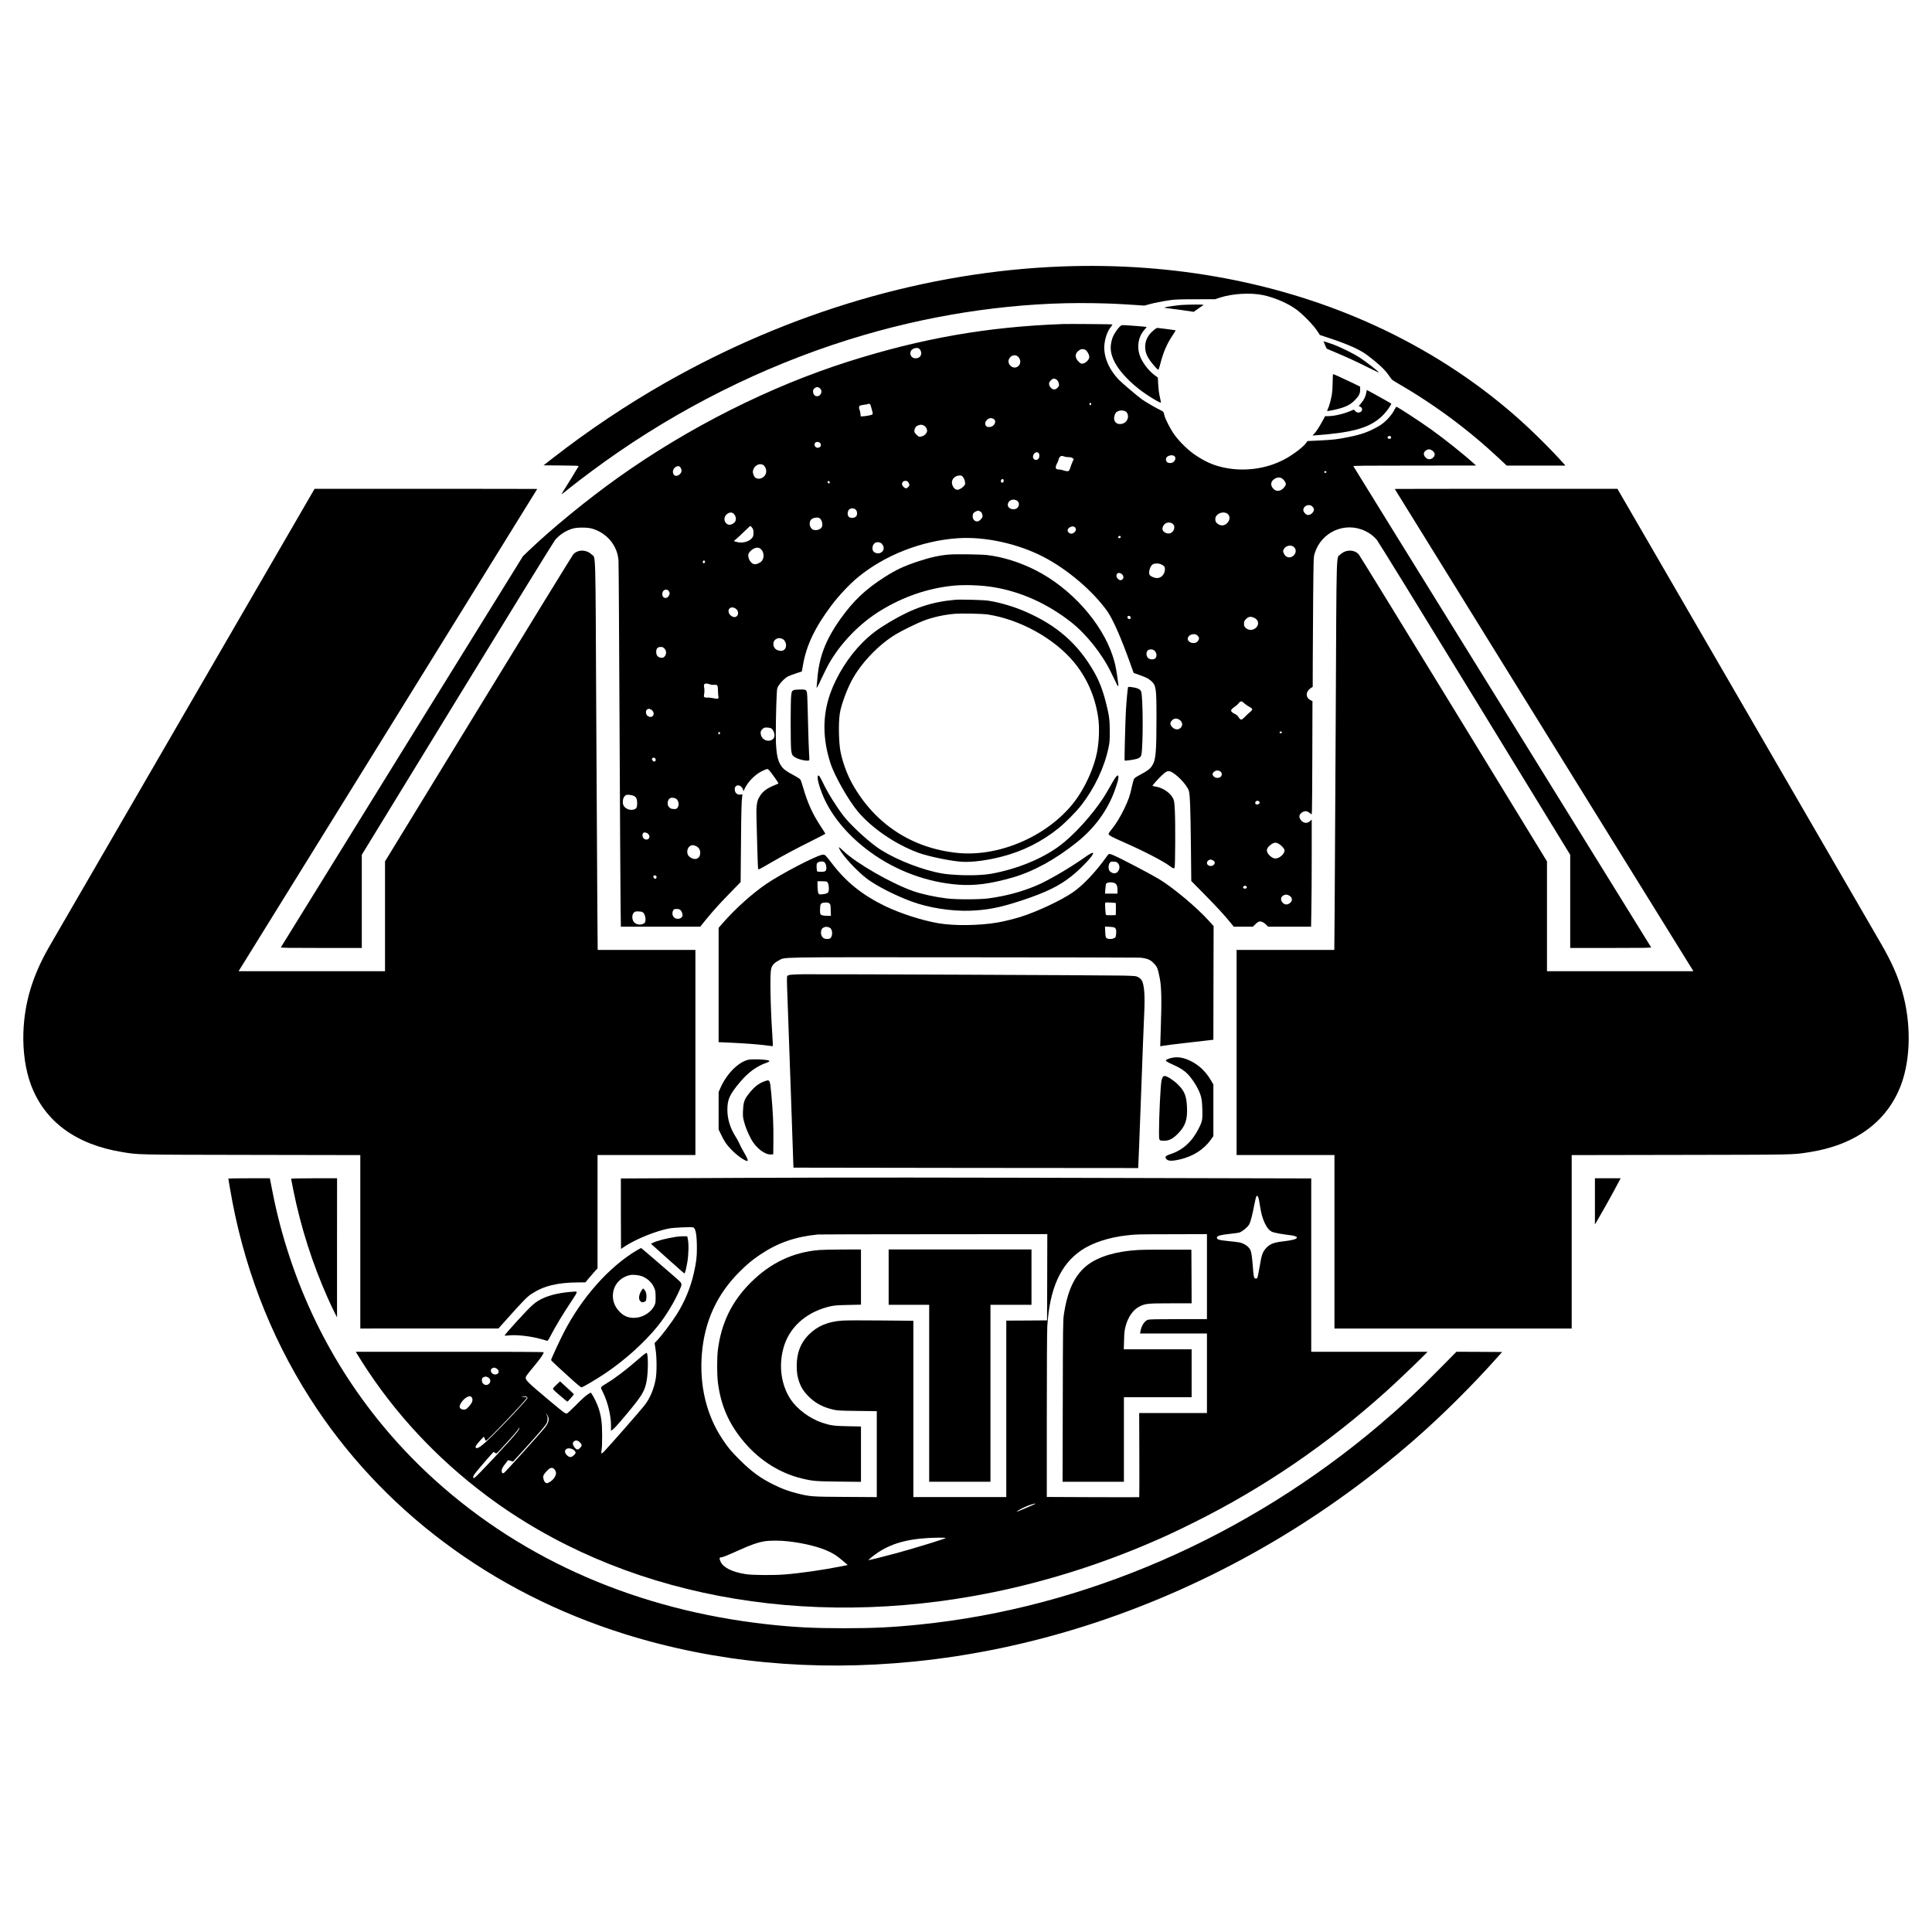
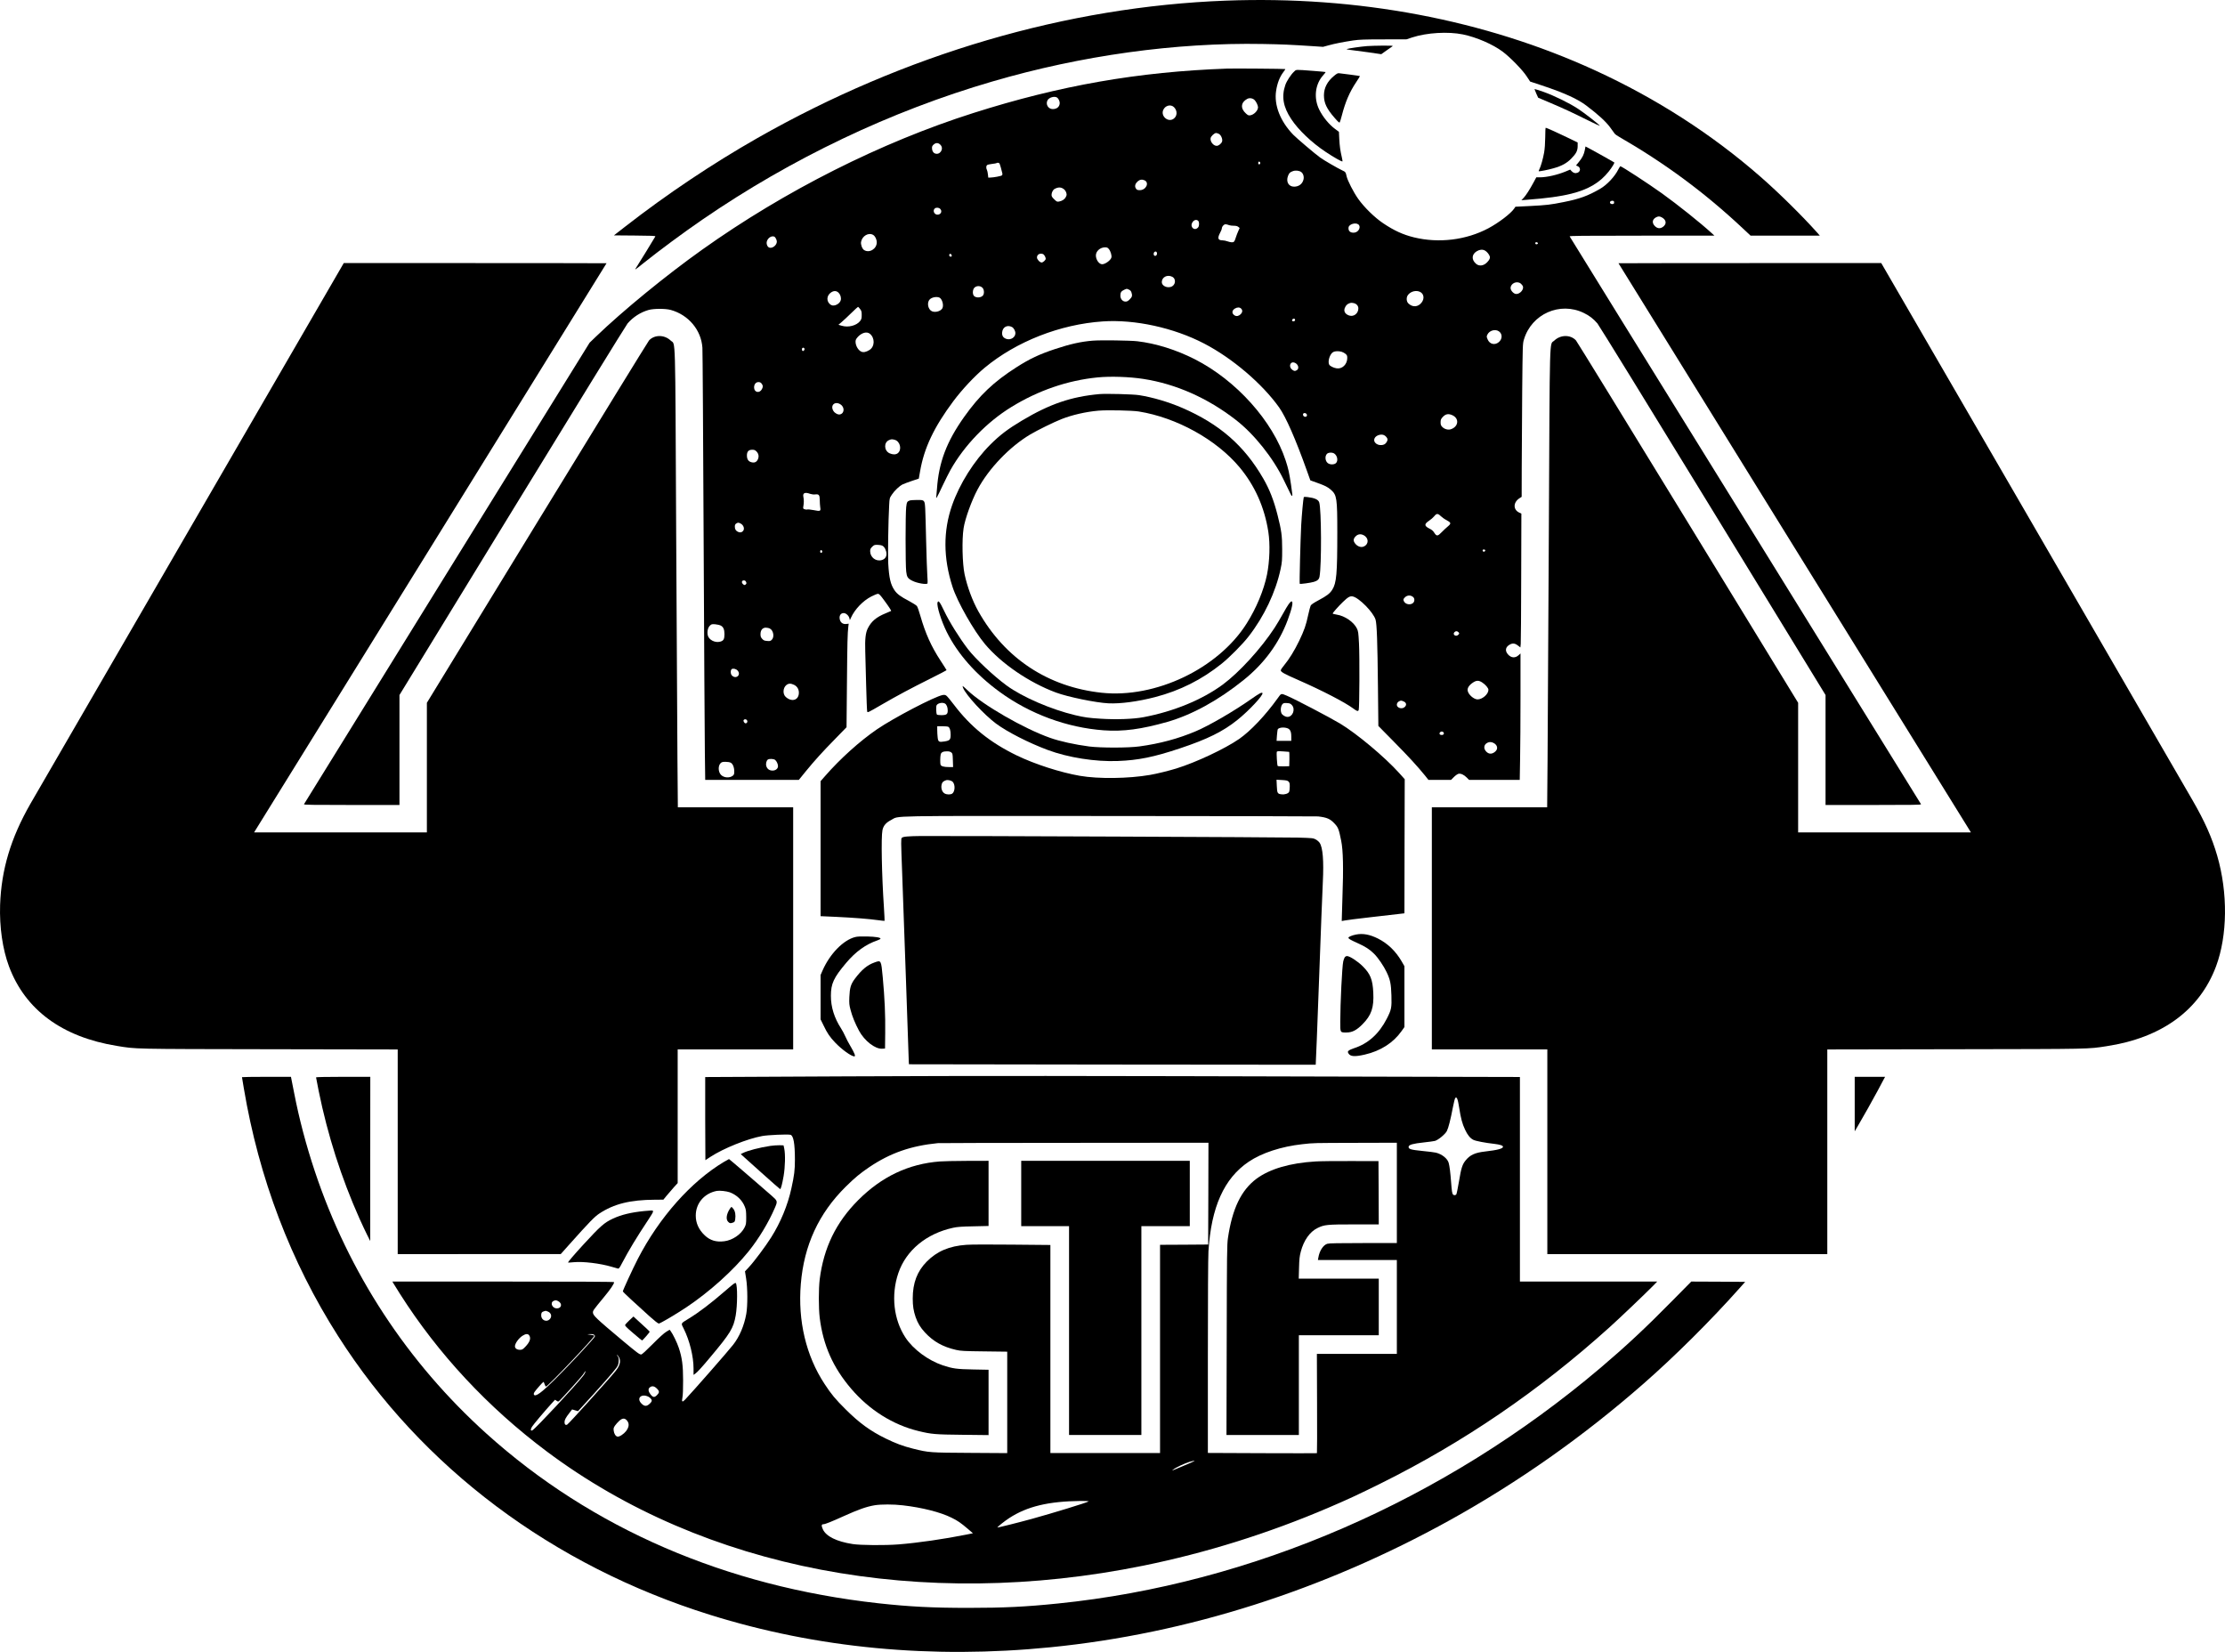
- <svg xmlns="http://www.w3.org/2000/svg" version="1.0" width="3909pt" height="3909pt" viewBox="0 0 3909 3909" preserveAspectRatio="xMidYMid meet">
+ <svg xmlns="http://www.w3.org/2000/svg" version="1.0" preserveAspectRatio="xMidYMid meet" viewBox="47.13 538 3814.72 2831.9">
  <g transform="translate(0,3909) scale(0.1,-0.1)" fill="#000000" stroke="none">
    <path d="M21490 33699 c-2727 -102 -5505 -917 -8035 -2357 -774 -441 -1548 -959 -2264 -1516 l-194 -151 358 -3 c288 -2 356 -5 352 -15 -4 -12 -292 -479 -336 -547 -22 -34 -10 -26 134 90 271 217 679 519 1010 746 1531 1051 3228 1859 4970 2367 1529 447 3142 670 4635 643 343 -6 468 -12 855 -37 l180 -12 95 26 c109 30 252 58 425 84 98 14 192 18 515 18 l395 1 97 32 c252 82 614 104 870 52 233 -48 513 -169 683 -296 130 -98 337 -310 410 -421 l60 -91 200 -66 c384 -128 614 -232 765 -347 207 -157 329 -269 404 -369 41 -54 78 -105 82 -113 5 -8 38 -32 74 -52 790 -456 1465 -955 2115 -1564 l140 -131 594 0 593 0 -37 43 c-257 289 -664 691 -977 964 -835 731 -1792 1346 -2838 1826 -1895 869 -4073 1281 -6330 1196z" />
    <path d="M23910 32920 c-103 -8 -313 -38 -345 -50 -13 -5 4 -10 50 -15 39 -4 175 -22 304 -40 l234 -34 87 62 c48 34 96 67 106 74 15 9 -18 12 -161 11 -99 -1 -223 -4 -275 -8z" />
    <path d="M21510 32534 c-1528 -55 -2865 -289 -4350 -761 -1586 -504 -3228 -1331 -4650 -2343 -624 -444 -1357 -1044 -1823 -1492 l-107 -103 -2446 -3949 c-1345 -2173 -2448 -3956 -2451 -3963 -4 -11 144 -13 816 -13 l821 0 0 943 0 942 1934 3160 c1063 1737 1953 3182 1977 3210 95 110 221 191 359 231 88 25 288 26 380 1 305 -84 524 -344 544 -649 4 -45 13 -1523 21 -3283 8 -1760 18 -3408 21 -3662 l6 -463 803 0 802 0 120 148 c157 191 276 323 509 561 l189 194 7 751 c6 702 10 861 24 977 l6 47 -43 -5 c-54 -6 -94 21 -108 72 -18 65 11 115 65 115 40 0 89 -45 99 -91 l7 -31 19 42 c64 143 204 290 348 364 49 25 100 46 114 46 21 0 41 -21 106 -110 83 -112 126 -179 120 -184 -2 -1 -44 -20 -94 -40 -161 -66 -245 -138 -305 -257 -39 -76 -51 -186 -44 -399 2 -74 9 -330 15 -569 6 -238 14 -444 18 -458 6 -23 13 -20 241 113 287 166 503 281 853 456 147 73 267 136 267 139 0 3 -45 75 -101 160 -162 247 -261 468 -349 774 -21 76 -48 151 -58 165 -11 14 -71 52 -134 86 -148 77 -207 121 -251 186 -67 98 -93 209 -107 458 -8 157 1 735 16 1003 6 116 7 119 46 177 45 69 130 149 185 176 21 10 92 37 157 59 l120 40 22 125 c69 402 239 759 572 1205 150 200 365 430 537 572 543 450 1294 744 2025 793 548 37 1214 -108 1735 -379 481 -249 998 -689 1287 -1096 115 -162 282 -541 476 -1085 l59 -165 114 -41 c142 -51 182 -71 241 -123 99 -87 107 -146 107 -726 0 -713 -13 -869 -87 -986 -42 -65 -93 -104 -234 -179 -87 -47 -127 -74 -136 -93 -7 -15 -26 -86 -42 -159 -37 -176 -68 -263 -155 -445 -81 -167 -170 -312 -257 -417 -32 -37 -58 -77 -58 -87 0 -29 56 -60 305 -169 408 -179 801 -383 938 -486 65 -48 81 -53 93 -26 13 29 17 920 5 1141 -10 187 -13 209 -36 257 -54 111 -207 216 -344 237 -39 6 -71 15 -71 19 0 13 96 122 177 200 87 84 120 102 167 93 109 -23 353 -271 391 -398 22 -75 33 -376 41 -1152 l7 -670 266 -270 c254 -257 405 -422 535 -582 l58 -73 194 0 193 0 49 49 c28 28 62 52 80 56 40 8 94 -17 143 -67 l37 -38 434 0 435 0 6 353 c4 193 7 681 7 1084 l0 731 -30 -28 c-59 -55 -129 -51 -184 11 -59 65 -43 134 40 174 46 22 87 14 135 -25 l37 -29 6 62 c3 34 7 550 8 1147 l3 1085 -36 17 c-108 51 -106 176 4 247 l37 24 1 496 c1 273 5 863 8 1311 8 805 8 816 30 890 131 438 617 654 1026 455 96 -46 163 -98 234 -180 24 -28 914 -1472 1977 -3210 l1934 -3160 0 -942 0 -943 821 0 c670 0 820 2 816 13 -3 7 -1358 2197 -3012 4867 -1654 2669 -3009 4859 -3012 4867 -4 11 206 13 1238 13 l1244 1 -50 45 c-194 177 -580 485 -850 679 -230 165 -690 465 -713 465 -4 0 -19 -24 -34 -52 -59 -122 -195 -267 -313 -335 -207 -120 -355 -174 -625 -227 -230 -46 -289 -53 -581 -68 l-246 -12 -23 -34 c-58 -84 -264 -241 -440 -335 -381 -203 -851 -260 -1277 -156 -187 46 -339 115 -528 242 -144 96 -324 272 -427 417 -81 114 -183 314 -200 390 -14 68 -20 75 -74 99 -63 28 -321 177 -379 220 -92 67 -399 328 -462 392 -222 230 -331 508 -293 752 20 132 61 237 125 322 20 26 35 49 32 51 -5 5 -878 12 -997 8z m-2919 -494 c24 -13 49 -61 49 -94 0 -65 -47 -106 -120 -106 -77 0 -126 83 -89 151 25 47 113 74 160 49z m3387 -42 c29 -27 61 -93 62 -126 0 -57 -68 -128 -133 -139 -30 -4 -40 0 -75 32 -97 87 -88 190 23 250 38 20 90 13 123 -17z m-1378 -126 c61 -62 57 -155 -10 -200 -93 -63 -220 46 -176 151 33 79 130 105 186 49z m769 -457 c35 -18 65 -85 56 -126 -8 -37 -59 -79 -94 -79 -57 0 -115 74 -104 132 6 33 65 88 94 88 11 0 33 -7 48 -15z m-4771 -191 c61 -69 -14 -179 -98 -144 -32 13 -50 47 -50 95 0 25 8 40 32 60 38 32 81 29 116 -11z m5479 -300 c8 -21 -13 -42 -28 -27 -13 13 -5 43 11 43 6 0 13 -7 17 -16z m-4470 -16 c8 -13 39 -120 49 -169 4 -15 0 -30 -8 -36 -14 -12 -142 -36 -198 -37 l-35 -1 -6 55 c-3 31 -11 65 -17 77 -16 30 -15 68 3 83 8 7 47 16 85 20 39 4 74 11 77 14 11 10 41 7 50 -6z m5173 -147 c34 -24 51 -78 40 -126 -17 -77 -79 -125 -162 -125 -94 0 -142 85 -104 184 20 51 32 63 83 82 46 17 109 10 143 -15z m-2686 -142 c87 -40 26 -169 -81 -169 -44 0 -55 6 -72 38 -18 34 -4 77 35 112 37 32 75 38 118 19z m-1384 -151 c18 -13 35 -38 42 -61 10 -34 9 -44 -8 -75 -21 -41 -62 -67 -116 -77 -33 -6 -40 -3 -82 38 -36 34 -46 51 -46 76 0 40 24 87 52 102 63 34 110 33 158 -3z m9435 -228 c0 -19 -6 -26 -26 -28 -34 -4 -57 22 -39 44 8 8 25 14 39 12 20 -2 26 -9 26 -28z m-11555 -110 c41 -41 13 -100 -46 -100 -54 0 -85 67 -48 104 22 22 70 20 94 -4z m12370 -145 c75 -39 90 -105 35 -154 -51 -45 -104 -44 -151 3 -54 54 -46 116 21 151 38 19 58 19 95 0z m-7946 -61 c21 -21 20 -87 -1 -112 -58 -69 -144 1 -101 81 24 46 73 61 102 31z m2744 -60 c52 -36 12 -129 -60 -141 -72 -11 -115 25 -106 88 7 54 116 89 166 53z m-2210 -15 c13 -5 47 -9 77 -9 37 0 60 -6 76 -19 l24 -19 -24 -54 c-13 -29 -30 -73 -38 -98 -26 -84 -35 -95 -74 -94 -18 1 -52 9 -74 17 -22 9 -60 16 -85 17 -78 0 -89 37 -40 130 17 30 30 65 30 78 0 13 11 34 25 48 25 25 41 25 103 3z m-6107 -166 c36 -22 62 -76 62 -129 0 -112 -129 -188 -218 -130 -32 21 -59 96 -51 139 19 103 129 166 207 120z m-1696 -29 c20 -8 45 -56 45 -86 0 -59 -71 -118 -125 -104 -37 9 -60 66 -45 112 20 58 78 95 125 78z m13093 -111 c5 -17 -26 -29 -40 -15 -6 6 -7 15 -3 22 9 14 37 9 43 -7z m-7356 -102 c30 -35 53 -111 44 -146 -12 -47 -106 -115 -158 -115 -53 0 -107 76 -108 150 0 74 72 139 157 140 33 0 46 -5 65 -29z m6448 -26 c32 -16 74 -67 84 -102 8 -26 -5 -56 -43 -96 -58 -64 -137 -76 -191 -31 -84 71 -79 164 12 218 49 29 96 33 138 11z m-5622 -46 c3 -30 -18 -52 -42 -43 -19 7 -21 45 -4 62 19 19 43 10 46 -19z m-3520 -37 c3 -16 -2 -22 -16 -22 -22 0 -32 17 -24 38 7 20 37 9 40 -16z m1567 22 c18 -7 45 -55 45 -79 0 -23 -45 -65 -70 -65 -31 0 -80 53 -80 86 0 51 50 79 105 58z m2214 -389 c74 -38 57 -152 -27 -174 -73 -20 -152 24 -152 83 1 86 96 134 179 91z m5975 -116 c15 -12 32 -33 37 -46 20 -54 -47 -133 -114 -133 -42 0 -97 58 -97 102 1 81 108 129 174 77z m-9226 -75 c29 -33 31 -105 2 -134 -39 -39 -126 -38 -155 3 -18 26 -19 76 -3 113 26 56 113 67 156 18z m2506 -28 c23 -9 37 -24 45 -46 19 -56 14 -80 -28 -121 -30 -31 -46 -39 -74 -39 -48 0 -87 45 -87 101 0 55 14 77 63 100 51 22 41 22 81 5z m-4973 -57 c31 -33 45 -84 35 -125 -16 -64 -113 -112 -164 -83 -87 49 -86 162 1 218 48 31 93 27 128 -10z m9969 16 c64 -33 76 -115 25 -181 -60 -79 -155 -86 -227 -16 -36 34 -39 105 -6 147 49 62 141 84 208 50z m-8246 -95 c46 -17 80 -122 57 -178 -27 -65 -153 -92 -205 -43 -53 50 -59 146 -12 191 37 34 112 48 160 30z m7105 -96 c48 -10 81 -46 81 -91 0 -85 -76 -146 -153 -123 -54 16 -87 51 -87 92 0 44 33 96 73 113 37 16 44 17 86 9z m-8462 -101 c24 -31 28 -46 28 -103 0 -57 -4 -72 -27 -103 -60 -78 -201 -115 -313 -82 l-59 17 54 46 c30 25 105 95 165 154 61 59 113 108 117 108 4 0 20 -17 35 -37z m6533 7 c27 -27 25 -61 -4 -93 -32 -34 -72 -44 -104 -26 -55 31 -54 86 1 119 41 25 82 25 107 0z m925 -195 c0 -22 -31 -33 -48 -16 -7 7 -6 15 3 26 17 21 45 15 45 -10z m-4854 -121 c31 -16 59 -66 59 -106 0 -70 -78 -121 -151 -99 -57 17 -82 55 -76 114 8 90 88 133 168 91z m8350 -75 c61 -43 60 -131 -3 -184 -69 -58 -158 -36 -192 48 -19 45 -19 49 -3 82 34 70 136 99 198 54z m-10787 -40 c90 -71 87 -222 -6 -279 -60 -37 -104 -45 -143 -27 -62 30 -109 131 -92 199 4 13 21 38 39 56 68 70 151 91 202 51z m-1120 -256 c8 -19 -17 -48 -33 -39 -12 8 -15 39 -4 49 12 12 31 7 37 -10z m9208 -53 c21 -6 51 -22 68 -36 25 -22 30 -33 30 -70 0 -110 -87 -195 -185 -178 -52 8 -112 39 -125 63 -29 56 12 185 69 216 31 17 92 19 143 5z m-764 -216 c29 -33 29 -78 0 -98 -31 -22 -52 -20 -87 10 -36 30 -42 81 -14 109 22 23 71 13 101 -21z m-9179 -330 c25 -32 26 -55 6 -94 -41 -79 -135 -59 -135 29 0 53 31 91 75 91 24 0 39 -7 54 -26z m1349 -354 c77 -47 74 -155 -4 -174 -35 -9 -90 20 -114 59 -58 94 22 173 118 115z m7992 -165 c18 -22 8 -50 -19 -50 -28 0 -47 25 -38 49 8 20 40 21 57 1z m2506 -25 c121 -59 98 -202 -38 -241 -45 -12 -105 6 -140 43 -23 24 -28 39 -28 79 0 40 5 54 32 85 52 59 102 68 174 34z m-1173 -341 c29 -15 57 -50 57 -72 0 -32 -28 -74 -60 -87 -95 -39 -201 34 -159 111 25 48 112 74 162 48z m-8391 -79 c94 -27 126 -171 51 -230 -32 -25 -85 -26 -140 -1 -96 44 -102 186 -10 226 39 17 52 18 99 5z m-2372 -198 c39 -39 47 -90 24 -139 -23 -46 -58 -61 -110 -47 -51 13 -76 49 -77 113 -1 69 28 101 91 101 35 0 49 -6 72 -28z m9908 -38 c52 -36 68 -121 30 -161 -29 -31 -104 -32 -142 -2 -45 35 -53 117 -15 158 24 26 94 29 127 5z m-8987 -690 c27 -9 60 -13 85 -10 65 8 79 -8 80 -96 0 -40 4 -97 8 -125 11 -67 3 -71 -113 -48 -49 9 -98 14 -109 11 -10 -4 -32 -2 -47 4 -26 10 -27 13 -20 53 10 55 10 113 0 159 -14 67 26 85 116 52z m10811 -381 c21 -20 63 -51 95 -67 85 -46 88 -59 28 -110 -27 -22 -75 -67 -105 -98 -69 -72 -88 -74 -127 -13 -20 33 -43 53 -80 71 -95 47 -97 79 -12 136 31 20 71 55 89 77 40 51 63 52 112 4z m-11996 -132 c43 -26 62 -82 40 -116 -22 -33 -57 -40 -95 -21 -37 20 -51 44 -51 90 0 25 6 39 22 50 29 21 46 20 84 -3z m10674 -196 c92 -47 92 -157 0 -195 -43 -18 -100 0 -139 45 -42 49 -41 87 3 131 38 38 86 45 136 19z m-8249 -181 c37 -19 68 -83 69 -140 0 -52 -28 -90 -80 -105 -100 -30 -200 46 -200 152 0 33 6 47 34 75 31 31 40 34 90 34 32 0 70 -7 87 -16z m10333 -72 c9 -14 -12 -35 -28 -29 -23 9 -20 37 3 37 11 0 22 -4 25 -8z m-11367 -18 c8 -21 -13 -42 -28 -27 -13 13 -5 43 11 43 6 0 13 -7 17 -16z m-1305 -529 c10 -21 9 -29 -5 -43 -13 -12 -21 -14 -34 -6 -43 27 -42 74 2 74 18 0 29 -8 37 -25z m11432 -256 c19 -15 26 -30 26 -54 0 -95 -158 -101 -185 -7 -5 17 1 30 24 52 37 37 94 41 135 9z m-11866 -493 c45 -23 64 -66 64 -148 0 -85 -16 -113 -73 -128 -90 -25 -199 33 -214 113 -12 62 3 127 36 160 28 28 34 29 93 25 34 -3 76 -13 94 -22z m843 -52 c61 -31 80 -144 33 -191 -23 -23 -31 -25 -81 -21 -48 4 -61 10 -85 37 -23 25 -28 41 -28 80 0 69 35 111 91 111 22 0 54 -7 70 -16z m11803 -60 c21 -20 20 -27 -4 -49 -39 -36 -99 7 -64 46 21 23 47 24 68 3z m-12356 -660 c65 -74 -28 -154 -98 -84 -26 26 -27 94 -2 110 26 15 74 3 100 -26z m12763 -202 c59 -38 109 -97 109 -128 0 -74 -103 -164 -187 -164 -64 1 -159 84 -169 151 -7 44 24 93 90 137 60 40 98 41 157 4z m-11796 -42 c58 -28 89 -85 82 -153 -11 -115 -127 -143 -225 -54 -53 49 -48 153 9 201 37 32 78 33 134 6z m10450 -284 c47 -20 57 -59 23 -93 -29 -29 -76 -33 -112 -9 -44 28 -30 89 24 109 23 9 28 8 65 -7z m-11255 -327 c13 -22 -1 -49 -26 -49 -21 0 -45 41 -32 57 16 20 46 16 58 -8z m11939 -203 c18 -22 2 -46 -30 -46 -33 0 -48 22 -29 45 16 19 44 19 59 1z m874 -191 c62 -43 62 -109 -2 -152 -50 -34 -96 -30 -137 11 -51 51 -45 118 14 150 40 22 83 19 125 -9z m-12334 -281 c26 -19 51 -71 51 -109 0 -42 -41 -75 -93 -75 -54 0 -91 26 -107 75 -13 41 1 99 28 115 27 15 95 12 121 -6z m-760 -49 c36 -18 61 -79 61 -149 0 -47 -4 -57 -26 -75 -54 -42 -150 -36 -200 14 -50 50 -54 155 -9 201 20 20 34 24 85 24 34 0 74 -6 89 -15z" />
    <path d="M22658 32482 c-52 -47 -124 -157 -149 -226 -69 -200 -39 -377 100 -587 123 -187 351 -404 591 -563 139 -93 278 -171 287 -163 3 3 -2 37 -11 74 -27 117 -36 184 -43 310 l-6 123 -67 50 c-102 75 -207 203 -269 327 -100 200 -74 438 66 593 25 28 44 53 42 55 -3 2 -94 11 -204 19 -329 25 -295 26 -337 -12z" />
    <path d="M23344 32410 c-116 -95 -173 -205 -174 -333 0 -133 46 -231 184 -389 62 -71 81 -87 87 -75 5 8 21 60 35 114 62 240 133 404 249 578 36 54 64 99 62 101 -1 2 -75 12 -162 24 -88 11 -174 22 -191 24 -26 4 -42 -4 -90 -44z" />
    <path d="M26780 32182 c0 -4 14 -38 31 -77 l32 -70 186 -79 c258 -109 403 -177 662 -306 123 -62 217 -104 209 -95 -28 34 -267 220 -368 286 -150 100 -418 231 -597 294 -85 30 -155 51 -155 47z" />
    <path d="M26964 31357 c-1 -102 -8 -199 -19 -262 -18 -103 -56 -238 -82 -288 -8 -16 -13 -30 -11 -32 6 -7 164 24 253 50 143 40 228 87 306 167 85 86 109 135 109 215 l0 60 -177 86 c-183 88 -358 167 -371 167 -4 0 -8 -73 -8 -163z" />
    <path d="M27643 31139 c-15 -77 -41 -130 -102 -205 l-49 -60 29 -13 c52 -23 51 -90 -1 -111 -38 -16 -73 -7 -104 26 l-24 27 -74 -31 c-147 -61 -328 -102 -450 -102 l-57 0 -47 -87 c-67 -124 -130 -222 -172 -267 l-37 -38 90 7 c349 26 575 57 768 105 292 73 489 190 639 379 54 67 104 149 96 156 -8 7 -293 167 -388 218 l-106 56 -11 -60z" />
    <path d="M3735 24663 c-1447 -2495 -2681 -4624 -2742 -4732 -337 -588 -499 -1129 -520 -1736 -12 -378 42 -755 152 -1051 278 -745 911 -1212 1850 -1364 336 -55 237 -53 2613 -57 l2202 -4 0 -1754 0 -1755 1398 1 1397 0 149 167 c343 384 429 472 511 527 252 167 529 236 955 238 l145 1 57 70 c32 39 87 103 123 143 l65 71 0 1146 0 1146 990 0 990 0 0 2075 0 2075 -989 0 -988 0 -7 818 c-3 449 -13 2214 -22 3922 -17 3488 -8 3179 -93 3261 -107 103 -279 104 -372 3 -15 -16 -878 -1420 -1918 -3120 l-1891 -3092 0 -1111 0 -1111 -1481 0 -1481 0 23 38 c13 20 1372 2215 3021 4876 1649 2661 2998 4841 2998 4843 0 1 -1014 3 -2252 3 l-2253 0 -2630 -4537z" />
    <path d="M28220 29197 c0 -2 1349 -2182 2998 -4843 1649 -2661 3008 -4856 3021 -4876 l23 -38 -1481 0 -1481 0 0 1111 0 1111 -1891 3092 c-1040 1700 -1903 3104 -1918 3120 -92 101 -265 100 -372 -3 -85 -82 -76 227 -93 -3261 -9 -1708 -19 -3473 -22 -3922 l-7 -818 -988 0 -989 0 0 -2075 0 -2075 990 0 990 0 0 -1755 0 -1755 2400 0 2400 0 0 1755 0 1754 2203 4 c2348 4 2262 2 2585 52 947 143 1596 618 1877 1369 197 529 205 1259 20 1896 -90 310 -213 588 -423 951 -81 141 -1315 2271 -2742 4733 l-2595 4476 -2252 0 c-1239 0 -2253 -2 -2253 -3z" />
    <path d="M19207 27870 c-202 -16 -385 -57 -651 -145 -269 -90 -427 -164 -656 -310 -390 -249 -636 -482 -899 -853 -302 -426 -435 -780 -466 -1237 -3 -49 -8 -106 -11 -125 -9 -57 8 -29 106 180 51 107 113 231 138 275 238 422 622 819 1042 1077 461 284 964 457 1479 508 220 22 548 11 785 -26 558 -86 1102 -327 1586 -703 314 -243 640 -652 822 -1031 123 -255 130 -270 139 -270 12 0 12 4 -16 195 -31 207 -45 268 -91 410 -222 678 -847 1375 -1559 1737 -321 163 -668 271 -985 308 -124 14 -625 21 -763 10z" />
    <path d="M19320 26954 c-483 -44 -850 -169 -1326 -453 -243 -145 -380 -249 -545 -414 -280 -280 -525 -670 -654 -1038 -155 -443 -152 -907 7 -1399 82 -256 364 -752 556 -981 282 -336 759 -661 1217 -831 204 -76 687 -175 900 -185 207 -10 506 30 802 107 426 111 800 299 1143 575 137 111 357 333 459 465 266 342 464 760 548 1155 25 118 27 149 27 340 0 232 -13 324 -79 584 -64 252 -136 438 -245 627 -325 564 -750 935 -1390 1212 -237 102 -506 181 -740 218 -101 16 -567 28 -680 18z m675 -298 c648 -104 1330 -481 1727 -955 263 -315 430 -688 495 -1111 32 -211 23 -497 -23 -730 -54 -266 -183 -577 -350 -840 -489 -773 -1560 -1284 -2484 -1186 -918 98 -1661 588 -2114 1394 -102 182 -190 418 -237 637 -38 179 -48 593 -17 790 24 159 137 473 240 665 191 358 549 731 901 941 126 75 410 214 537 264 186 73 418 126 635 145 152 13 572 4 690 -14z" />
    <path d="M22824 25186 c-9 -28 -34 -302 -44 -481 -13 -253 -32 -997 -25 -1003 8 -8 185 16 242 33 61 18 89 43 97 88 37 196 33 1158 -5 1275 -16 48 -78 76 -202 91 -39 5 -60 4 -63 -3z" />
    <path d="M16075 25132 c-51 -17 -57 -27 -67 -113 -14 -110 -14 -997 0 -1107 11 -95 27 -119 104 -158 82 -42 247 -70 262 -45 3 5 1 67 -4 137 -5 71 -14 332 -20 579 -5 248 -13 501 -16 564 -9 150 -10 151 -141 150 -54 -1 -107 -4 -118 -7z" />
    <path d="M16545 23381 c-17 -56 62 -311 157 -503 186 -375 501 -733 908 -1029 521 -380 1154 -613 1785 -659 330 -24 645 18 1092 145 423 122 872 368 1308 719 352 283 606 630 754 1028 75 202 99 318 66 318 -22 0 -62 -57 -148 -212 -43 -78 -108 -187 -144 -242 -232 -355 -606 -764 -889 -973 -354 -260 -843 -461 -1359 -558 -173 -33 -471 -43 -734 -26 -207 13 -276 23 -438 61 -411 98 -902 310 -1173 508 -220 161 -533 455 -662 622 -146 190 -321 470 -411 660 -75 156 -98 186 -112 141z" />
    <path d="M16984 21915 c53 -125 355 -453 562 -608 190 -142 561 -332 889 -454 348 -130 817 -204 1200 -189 351 13 619 67 1070 218 465 155 735 288 980 485 201 161 451 429 431 462 -11 17 -53 -5 -186 -98 -296 -209 -726 -459 -955 -556 -302 -128 -616 -213 -970 -261 -187 -26 -665 -26 -860 -1 -245 32 -505 89 -670 148 -449 158 -1150 562 -1414 814 -43 41 -81 75 -85 75 -3 0 0 -16 8 -35z" />
    <path d="M22375 21737 c-211 -294 -465 -561 -660 -696 -247 -170 -735 -399 -1075 -505 -138 -42 -332 -90 -455 -111 -367 -63 -879 -70 -1199 -15 -331 57 -773 199 -1084 350 -457 222 -787 488 -1076 869 -59 78 -118 149 -132 157 -17 12 -35 14 -61 9 -137 -25 -836 -390 -1125 -587 -295 -202 -630 -503 -891 -802 l-77 -88 0 -1157 0 -1157 269 -12 c292 -14 556 -34 720 -57 57 -8 106 -13 108 -11 2 2 -3 107 -11 232 -37 548 -50 1209 -25 1323 16 77 61 129 149 174 152 77 -186 70 3750 68 1939 -1 3545 -4 3570 -7 155 -18 209 -42 288 -129 57 -62 69 -94 108 -290 33 -164 40 -462 21 -975 -8 -217 -13 -396 -12 -398 1 -1 24 2 51 8 27 6 222 31 434 55 212 24 431 49 487 56 l103 12 2 1150 3 1149 -96 107 c-247 274 -725 674 -1014 848 -179 107 -777 420 -910 476 -104 43 -94 46 -160 -46z m-5704 -87 c29 -16 49 -64 49 -119 0 -66 -20 -81 -112 -81 -38 0 -70 5 -74 11 -13 22 -17 135 -5 158 20 37 98 54 142 31z m5951 -29 c62 -70 13 -201 -77 -201 -39 0 -93 33 -105 66 -21 54 -7 135 28 162 11 9 36 12 71 9 46 -3 59 -9 83 -36z m-5892 -371 c25 -14 40 -63 40 -134 0 -86 -13 -101 -101 -116 -100 -17 -114 -9 -122 71 -4 34 -7 91 -7 125 l0 64 86 0 c47 0 94 -4 104 -10z m5803 -21 c56 -15 77 -55 77 -146 l0 -73 -126 0 -126 0 6 88 c4 48 10 95 12 104 9 32 91 46 157 27z m40 -408 c4 -1 6 -56 5 -123 l-3 -123 -94 -3 c-52 -1 -99 2 -104 7 -10 10 -23 221 -15 243 4 10 27 12 104 7 55 -4 103 -7 107 -8z m-5792 -10 c22 -18 24 -27 27 -135 l4 -116 -69 0 c-91 0 -139 14 -147 43 -7 28 -6 132 3 172 8 38 41 55 107 55 36 0 59 -6 75 -19z m26 -506 c44 -50 38 -166 -10 -200 -28 -19 -90 -19 -128 1 -50 26 -72 103 -49 171 10 27 27 42 70 57 32 11 95 -4 117 -29z m5757 6 c17 -18 21 -33 20 -89 0 -37 -6 -77 -12 -89 -16 -28 -74 -47 -129 -40 -69 7 -76 20 -81 143 l-5 107 93 -5 c77 -5 96 -9 114 -27z" />
    <path d="M16027 19370 c-52 -4 -83 -11 -94 -23 -16 -15 -15 -54 5 -584 12 -313 42 -1160 67 -1883 25 -723 46 -1337 47 -1365 l3 -50 3485 -5 c1917 -3 3487 -4 3489 -3 2 2 28 654 57 1450 29 797 58 1554 65 1683 18 363 0 591 -55 672 -12 18 -42 44 -66 57 -42 23 -54 25 -309 32 -220 7 -5983 31 -6466 27 -82 0 -185 -4 -228 -8z" />
    <path d="M23720 17689 c-67 -13 -130 -39 -130 -54 0 -18 31 -36 157 -93 133 -59 209 -109 283 -183 67 -66 166 -211 214 -313 63 -133 77 -200 83 -402 6 -211 0 -242 -79 -397 -134 -261 -320 -428 -563 -507 -38 -12 -79 -31 -90 -41 -18 -18 -19 -21 -5 -47 31 -55 108 -61 280 -21 271 62 489 202 631 403 l49 69 0 521 0 522 -47 82 c-103 177 -239 308 -408 393 -142 70 -256 91 -375 68z" />
    <path d="M15133 17646 c-203 -51 -435 -289 -559 -573 l-34 -78 0 -380 0 -380 50 -102 c64 -135 109 -201 200 -296 112 -118 276 -236 329 -237 25 0 4 54 -62 167 -36 59 -78 140 -94 178 -17 39 -49 99 -72 135 -116 179 -175 367 -174 560 0 207 47 308 260 561 163 194 336 319 537 388 28 10 51 22 53 28 7 20 -77 35 -227 39 -107 2 -171 0 -207 -10z" />
    <path d="M23526 17298 c-8 -13 -19 -44 -25 -69 -20 -89 -51 -720 -51 -1035 0 -191 -4 -184 108 -184 96 0 172 39 272 140 155 156 199 287 186 545 -11 223 -50 320 -181 450 -85 85 -223 175 -269 175 -15 0 -31 -9 -40 -22z" />
    <path d="M15463 17210 c-123 -44 -218 -123 -336 -280 -69 -93 -87 -152 -94 -315 -4 -106 -2 -132 21 -218 28 -110 78 -231 145 -357 94 -174 277 -316 397 -308 l49 3 3 270 c4 307 -9 591 -42 950 -28 300 -27 297 -143 255z" />
    <path d="M15020 15258 c-1350 -6 -2456 -11 -2458 -12 -1 -2 -1 -323 0 -714 l3 -711 85 56 c225 147 633 311 890 358 97 18 438 33 484 21 51 -13 76 -150 76 -426 0 -178 -11 -269 -61 -495 -63 -288 -186 -585 -347 -839 -93 -148 -291 -413 -377 -505 l-71 -76 19 -120 c27 -166 28 -470 3 -610 -36 -201 -117 -392 -227 -531 -96 -122 -683 -791 -822 -938 -49 -51 -61 -40 -45 40 7 36 12 148 11 289 0 259 -18 392 -74 559 -29 88 -101 236 -138 285 l-19 25 -58 -35 c-37 -22 -121 -98 -234 -212 -111 -112 -182 -177 -195 -177 -32 0 -66 26 -325 242 -449 376 -503 428 -503 478 0 33 7 42 184 257 117 141 179 232 179 263 0 7 -599 10 -1900 10 l-1901 0 12 -22 c7 -13 60 -97 117 -188 656 -1032 1507 -1946 2517 -2702 2700 -2021 6423 -2733 10235 -1957 1069 218 2134 551 3160 989 343 147 509 224 905 420 1417 703 2714 1588 3920 2675 176 158 611 573 750 714 l69 71 -1177 0 -1177 0 0 1753 0 1754 -2562 6 c-5293 14 -6556 15 -8948 5z m10469 -540 c28 -180 52 -271 100 -373 43 -92 88 -148 142 -175 40 -21 203 -52 364 -70 92 -11 145 -28 145 -49 0 -32 -93 -57 -304 -81 -176 -20 -259 -58 -336 -152 -57 -69 -77 -132 -114 -357 -20 -117 -41 -220 -47 -227 -14 -17 -43 -18 -57 -1 -14 18 -20 56 -32 212 -12 163 -26 274 -41 328 -20 75 -114 151 -220 177 -24 6 -128 19 -232 29 -202 20 -241 33 -235 74 5 33 79 53 259 72 85 9 171 21 191 26 56 14 181 118 206 171 27 54 63 196 101 396 16 84 35 159 42 168 26 31 45 -16 68 -168z m-4301 -1470 l-3 -873 -412 -3 -413 -2 0 -1785 0 -1785 -940 0 -940 0 0 1783 0 1784 -652 6 c-387 4 -708 3 -788 -3 -292 -20 -504 -110 -681 -289 -163 -166 -239 -365 -239 -630 0 -131 13 -212 49 -319 37 -105 80 -177 160 -264 145 -157 308 -248 536 -300 80 -18 135 -21 483 -25 l392 -5 0 -870 0 -869 -632 4 c-699 4 -710 5 -981 72 -175 44 -296 89 -472 175 -260 127 -451 266 -681 495 -180 178 -251 264 -366 440 -317 482 -459 1080 -407 1712 54 664 308 1213 771 1670 155 153 250 232 408 338 358 240 709 362 1170 408 19 2 1071 5 2338 5 l2302 2 -2 -872z m3232 12 l0 -860 -576 0 c-411 0 -588 -3 -616 -12 -70 -21 -135 -121 -154 -238 l-7 -40 677 0 676 0 0 -805 0 -805 -686 0 -685 0 3 -849 c2 -467 1 -851 -2 -853 -3 -2 -425 -2 -937 0 l-933 4 0 1646 c0 994 4 1712 10 1812 47 757 268 1250 690 1534 225 152 559 261 921 301 200 22 173 21 922 23 l697 2 0 -860z m-14380 -1855 c77 -40 61 -125 -22 -125 -77 0 -120 96 -58 127 33 16 45 16 80 -2z m-175 -179 c58 -24 73 -85 33 -130 -54 -59 -148 -19 -148 63 0 46 9 60 46 71 16 4 30 9 32 9 1 1 18 -5 37 -13z m-321 -408 c35 -50 12 -115 -68 -198 -44 -45 -53 -50 -92 -50 -49 0 -84 25 -84 60 0 49 63 137 128 180 55 36 95 39 116 8z m1120 3 c16 -17 13 -23 -71 -117 -163 -183 -376 -408 -587 -620 -250 -251 -362 -332 -382 -279 -4 8 1 26 10 40 25 38 146 175 155 175 4 0 13 -18 20 -40 6 -22 17 -40 23 -40 31 0 828 837 828 870 0 5 -19 11 -42 14 -88 11 -92 13 -32 15 48 1 65 -3 78 -18z m422 -382 c33 -64 13 -141 -60 -232 -102 -128 -802 -904 -830 -919 -27 -15 -46 2 -46 41 0 39 19 76 86 162 l44 57 50 -15 51 -15 63 69 c294 319 547 605 595 674 28 40 36 61 39 110 4 52 1 65 -19 92 -15 21 -17 27 -5 18 9 -8 24 -27 32 -42z m-614 -312 c-114 -152 -819 -909 -873 -937 -31 -17 -35 14 -8 59 22 37 215 266 342 406 l54 59 27 -18 c28 -18 28 -18 58 11 49 46 354 384 392 435 20 26 37 53 37 60 1 7 3 5 6 -5 3 -11 -11 -39 -35 -70z m1264 -224 c43 -43 43 -66 -1 -110 -44 -44 -69 -41 -112 15 -37 48 -42 91 -15 114 39 35 81 29 128 -19z m-144 -139 c15 -8 35 -25 44 -39 19 -28 10 -50 -37 -89 -45 -38 -83 -35 -130 13 -92 92 0 178 123 115z m-376 -401 c48 -52 44 -114 -11 -187 -40 -51 -113 -99 -146 -94 -32 4 -60 49 -66 102 -5 39 -1 52 22 86 15 22 47 58 71 80 53 49 93 53 130 13z m9704 -714 c-69 -31 -296 -128 -327 -139 l-28 -10 25 20 c40 33 199 107 275 129 91 26 111 26 55 0z m-1785 -678 c-19 -18 -619 -202 -975 -300 -252 -69 -583 -151 -588 -147 -6 7 120 108 203 162 308 200 672 287 1225 293 86 0 140 -3 135 -8z m-3185 -67 c332 -38 646 -118 835 -212 106 -52 158 -88 279 -191 l88 -76 -113 -23 c-379 -76 -826 -141 -1164 -168 -232 -18 -648 -15 -784 6 -277 43 -456 132 -512 253 -28 63 -25 87 10 87 29 0 137 43 351 140 250 113 389 162 527 185 109 18 323 18 483 -1z" />
    <path d="M16584 13799 c-535 -41 -997 -260 -1399 -663 -381 -382 -591 -816 -660 -1357 -20 -164 -20 -492 0 -659 59 -472 227 -852 541 -1219 310 -363 716 -618 1154 -724 221 -54 284 -59 758 -64 l442 -5 0 560 0 560 -262 5 c-283 5 -354 15 -523 71 -252 85 -505 273 -638 473 -205 309 -252 731 -124 1108 133 390 480 677 939 777 74 16 145 21 351 25 l257 6 0 558 0 559 -367 -1 c-203 -1 -413 -5 -469 -10z" />
    <path d="M17980 13250 l0 -560 410 0 410 0 0 -1790 0 -1790 620 0 620 0 0 1790 0 1790 415 0 415 0 0 560 0 560 -1445 0 -1445 0 0 -560z" />
    <path d="M23026 13799 c-439 -26 -784 -128 -1012 -296 -263 -196 -416 -514 -490 -1018 -16 -110 -18 -258 -21 -1747 l-4 -1628 621 0 620 0 0 855 0 855 685 0 685 0 0 485 0 485 -686 0 -686 0 5 183 c4 153 9 198 30 279 51 195 155 342 287 406 117 57 160 62 628 62 l422 0 -2 543 -3 542 -475 1 c-261 1 -533 -2 -604 -7z" />
    <path d="M4620 15244 c0 -3 14 -88 31 -187 259 -1544 804 -2977 1616 -4250 1439 -2259 3678 -3937 6380 -4781 1831 -572 3798 -759 5838 -555 2341 233 4681 979 6850 2182 1173 651 2285 1434 3315 2337 537 470 1157 1087 1644 1635 l98 110 -462 3 -462 2 -333 -337 c-449 -457 -793 -777 -1229 -1147 -2681 -2270 -5968 -3697 -9296 -4035 -557 -57 -932 -75 -1535 -75 -617 0 -1009 20 -1545 79 -2615 289 -4915 1284 -6715 2905 -1361 1226 -2365 2759 -2946 4500 -150 450 -268 897 -354 1340 -25 129 -48 245 -51 258 l-4 22 -420 0 c-231 0 -420 -3 -420 -6z" />
    <path d="M5890 15241 c0 -5 20 -110 45 -233 155 -763 388 -1489 699 -2187 47 -104 107 -233 135 -287 l50 -99 0 1408 1 1407 -465 0 c-269 0 -465 -4 -465 -9z" />
    <path d="M32270 14783 l0 -467 56 95 c76 128 269 471 334 594 29 55 70 133 92 173 l39 72 -260 0 -261 0 0 -467z" />
    <path d="M13680 14066 c-187 -28 -394 -82 -475 -124 l-34 -17 334 -300 c184 -165 337 -300 341 -300 14 0 35 82 60 223 27 159 32 372 11 472 l-12 55 -70 2 c-38 0 -108 -4 -155 -11z" />
    <path d="M12884 13792 c-562 -335 -1112 -954 -1478 -1665 -86 -167 -256 -535 -256 -555 0 -11 186 -184 460 -430 79 -71 144 -122 156 -122 23 0 295 160 476 281 397 266 796 625 1065 958 174 216 343 497 448 742 51 118 50 120 -57 214 -250 219 -723 625 -728 625 -3 0 -41 -22 -86 -48z m100 -522 c119 -45 213 -135 257 -247 20 -49 23 -77 24 -178 0 -111 -2 -124 -28 -177 -58 -118 -207 -220 -348 -237 -137 -18 -243 14 -334 100 -103 97 -155 211 -155 339 0 212 144 382 360 424 49 9 169 -4 224 -24z" />
    <path d="M12981 12982 c-56 -88 -67 -177 -26 -217 27 -28 38 -30 83 -14 27 9 32 17 38 55 11 74 0 139 -30 179 -15 19 -30 35 -34 35 -4 -1 -18 -18 -31 -38z" />
    <path d="M11517 12949 c-223 -22 -393 -63 -535 -129 -154 -72 -213 -125 -517 -455 -152 -166 -261 -293 -254 -299 2 -2 47 1 99 6 159 15 449 -20 646 -78 49 -15 98 -29 109 -31 17 -4 29 11 69 89 119 226 248 440 455 752 95 144 99 157 41 154 -14 0 -65 -5 -113 -9z" />
    <path d="M12920 11593 c-259 -224 -461 -379 -642 -489 -142 -88 -134 -72 -84 -173 101 -202 168 -475 168 -683 l0 -108 27 19 c41 30 107 102 257 281 349 416 400 499 439 720 30 173 32 516 2 553 -10 12 -37 -7 -167 -120z" />
    <path d="M11265 11079 c-36 -34 -70 -70 -75 -80 -8 -15 14 -38 137 -143 80 -69 149 -126 153 -126 8 0 130 139 130 149 0 7 -53 57 -237 224 l-41 38 -67 -62z" />
  </g>
</svg>
